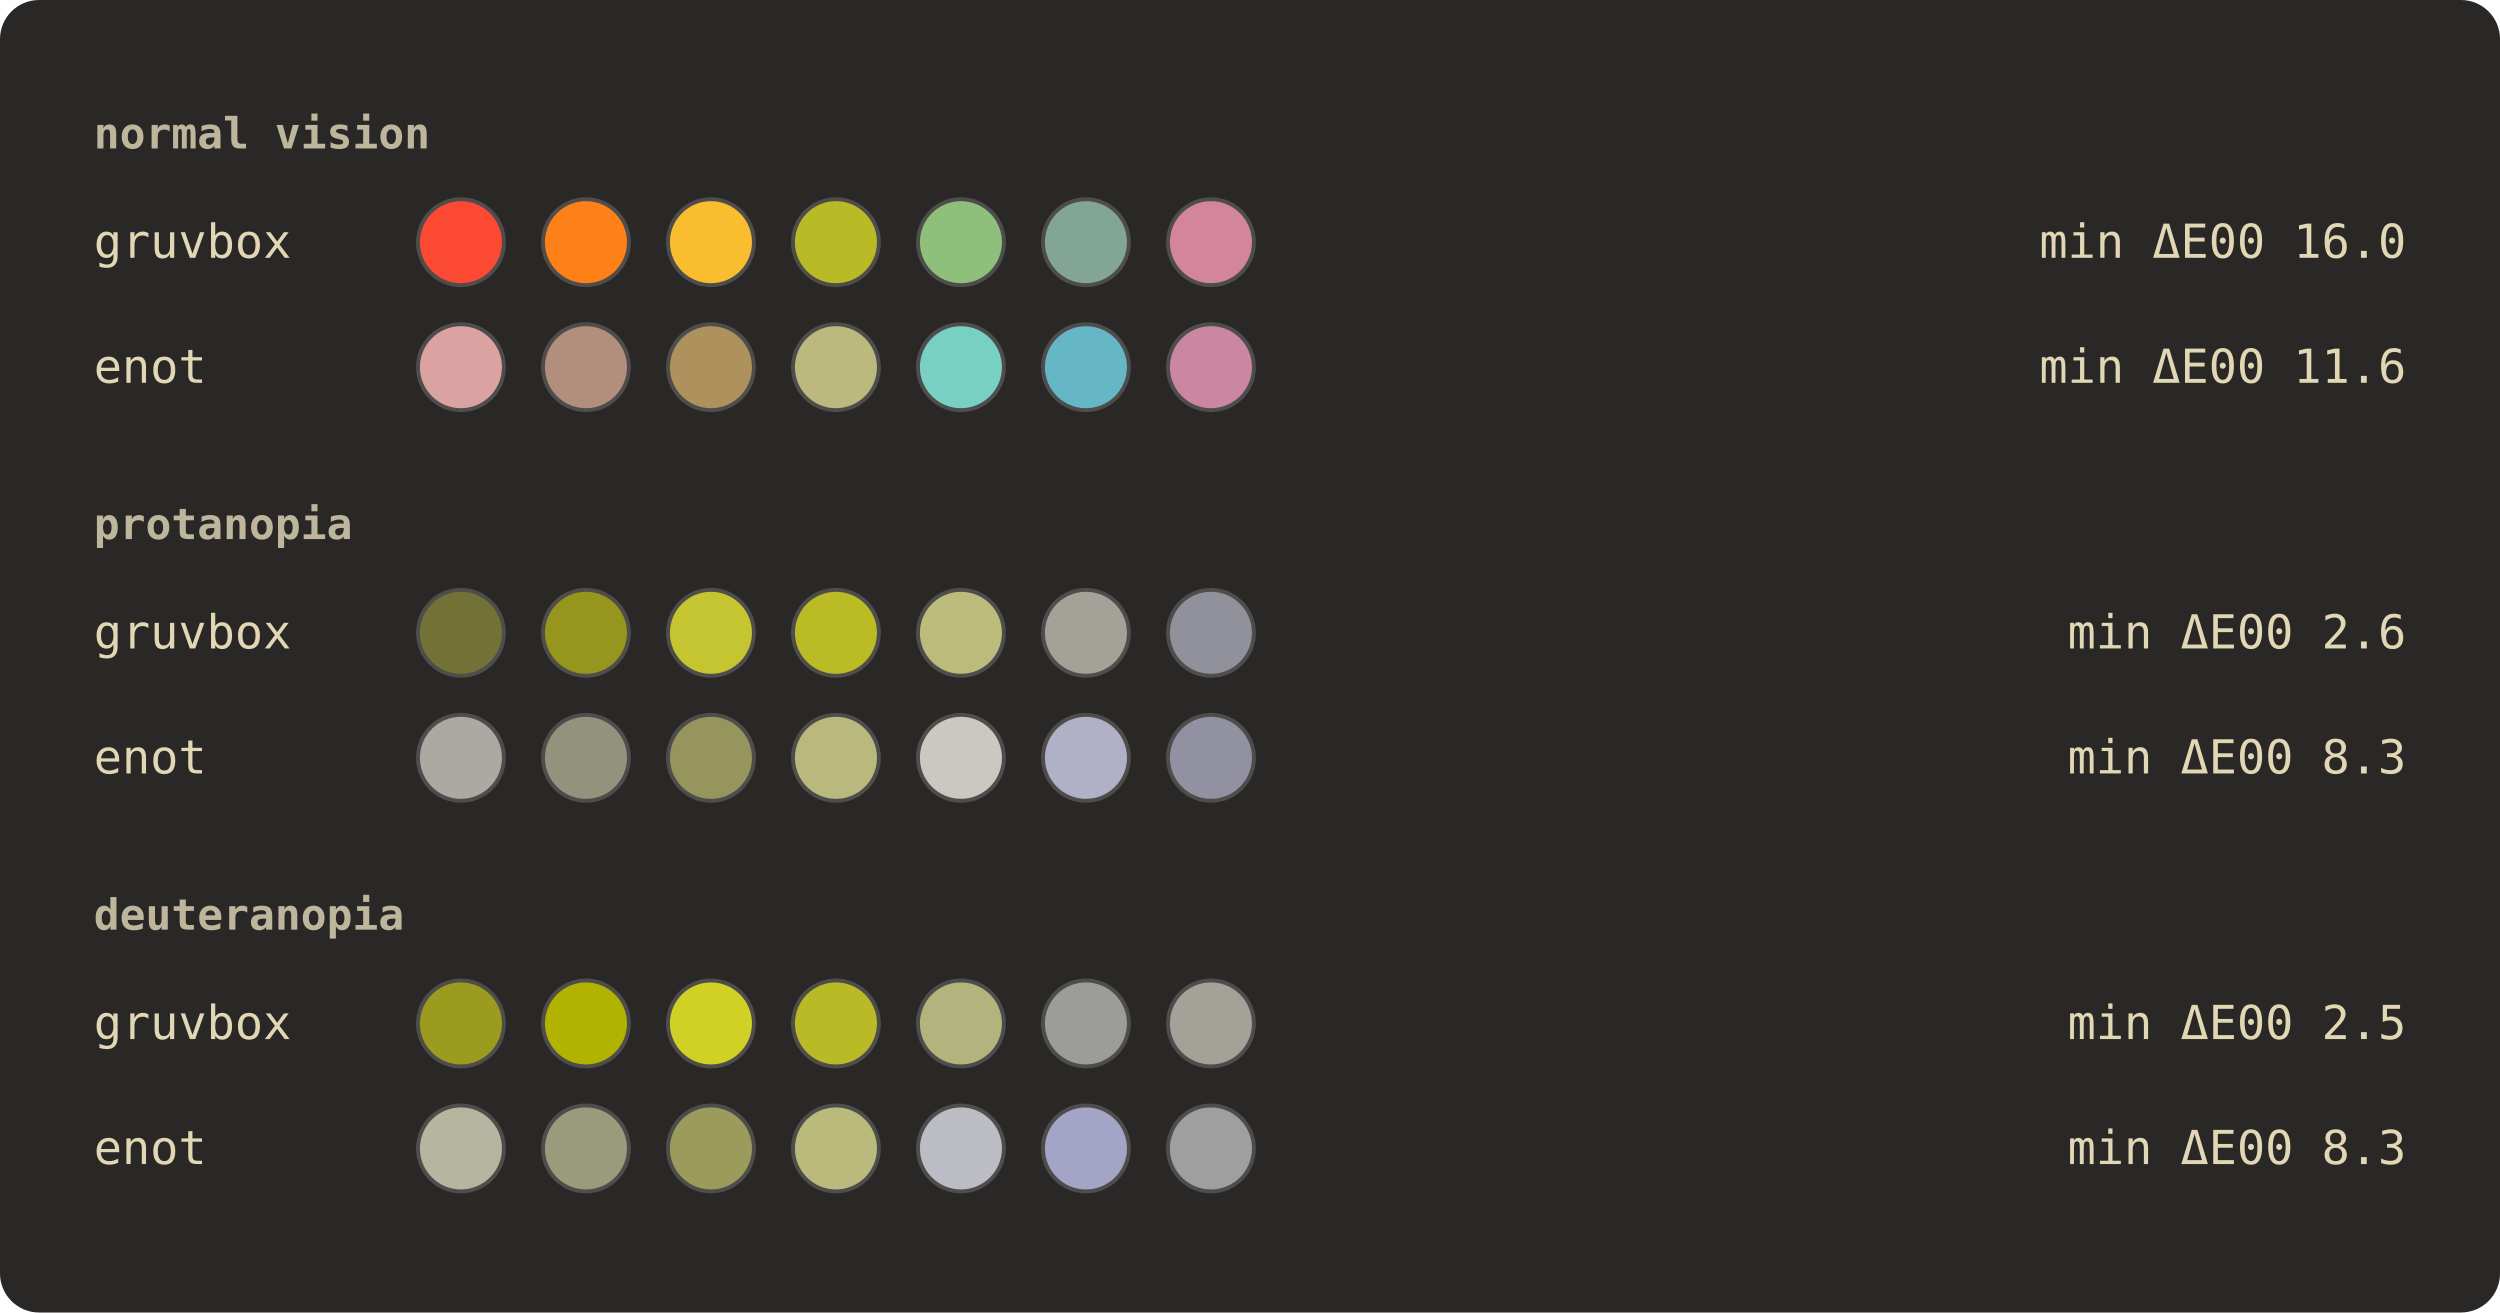
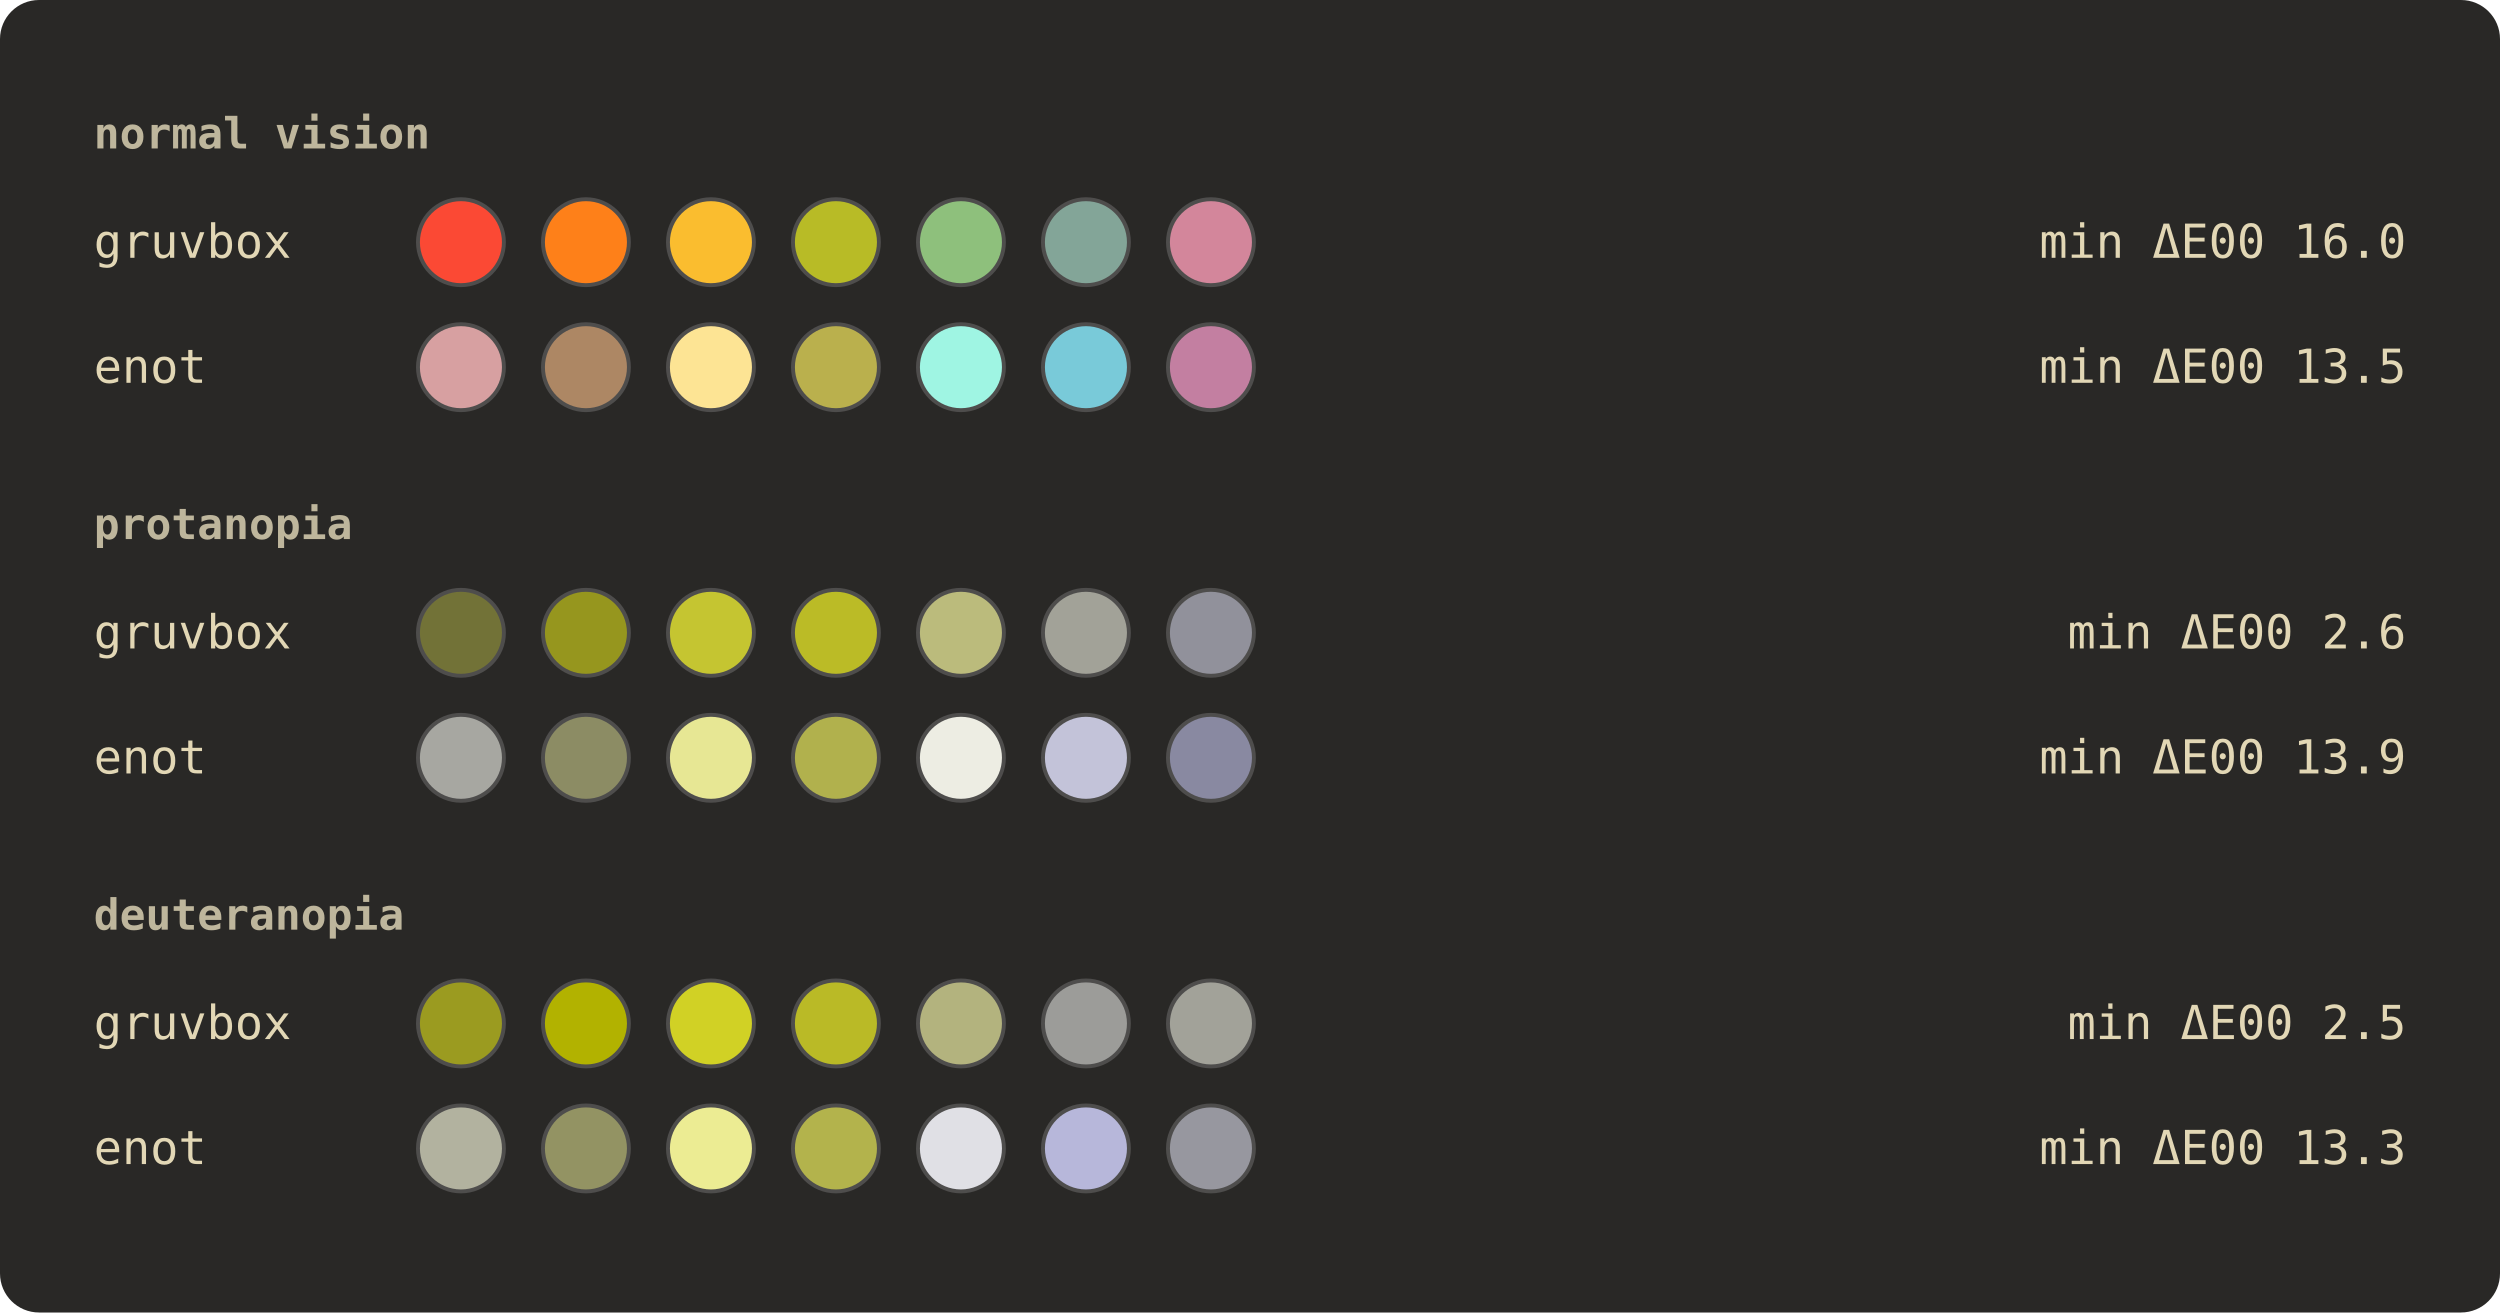
<svg xmlns="http://www.w3.org/2000/svg" width="640" height="336" viewBox="0 0 640 336">
  <rect width="640" height="336" rx="10" fill="#292826" />
  <text x="24" y="38" font-family="ui-monospace,SFMono-Regular,Menlo,Consolas,monospace" font-size="11" fill="#beb69c" text-anchor="start" font-weight="600" xml:space="preserve">normal vision</text>
  <text x="24" y="66" font-family="ui-monospace,SFMono-Regular,Menlo,Consolas,monospace" font-size="12" fill="#e2d7b5" text-anchor="start" xml:space="preserve">gruvbox</text>
  <circle cx="118" cy="62" r="11" fill="#fb4934" stroke="#4e4d4c" stroke-width="1" />
  <circle cx="150" cy="62" r="11" fill="#fe8019" stroke="#4e4d4c" stroke-width="1" />
  <circle cx="182" cy="62" r="11" fill="#fabd2f" stroke="#4e4d4c" stroke-width="1" />
  <circle cx="214" cy="62" r="11" fill="#b8bb26" stroke="#4e4d4c" stroke-width="1" />
  <circle cx="246" cy="62" r="11" fill="#8ec07c" stroke="#4e4d4c" stroke-width="1" />
  <circle cx="278" cy="62" r="11" fill="#83a598" stroke="#4e4d4c" stroke-width="1" />
  <circle cx="310" cy="62" r="11" fill="#d3869b" stroke="#4e4d4c" stroke-width="1" />
  <text x="616" y="66" font-family="ui-monospace,SFMono-Regular,Menlo,Consolas,monospace" font-size="12" fill="#e2d7b5" text-anchor="end" xml:space="preserve">min ΔE00 16.0</text>
  <text x="24" y="98" font-family="ui-monospace,SFMono-Regular,Menlo,Consolas,monospace" font-size="12" fill="#e2d7b5" text-anchor="start" xml:space="preserve">enot</text>
-   <circle cx="118" cy="94" r="11" fill="#daa3a2" stroke="#4e4d4c" stroke-width="1" />
-   <circle cx="150" cy="94" r="11" fill="#b28e7d" stroke="#4e4d4c" stroke-width="1" />
-   <circle cx="182" cy="94" r="11" fill="#ae925d" stroke="#4e4d4c" stroke-width="1" />
-   <circle cx="214" cy="94" r="11" fill="#bbb97d" stroke="#4e4d4c" stroke-width="1" />
-   <circle cx="246" cy="94" r="11" fill="#78d0c2" stroke="#4e4d4c" stroke-width="1" />
-   <circle cx="278" cy="94" r="11" fill="#65b7c6" stroke="#4e4d4c" stroke-width="1" />
-   <circle cx="310" cy="94" r="11" fill="#cb87a2" stroke="#4e4d4c" stroke-width="1" />
-   <text x="616" y="98" font-family="ui-monospace,SFMono-Regular,Menlo,Consolas,monospace" font-size="12" fill="#e2d7b5" text-anchor="end" xml:space="preserve">min ΔE00 11.6</text>
+   <circle cx="118" cy="94" r="11" fill="#d7a0a1" stroke="#4e4d4c" stroke-width="1" />
+   <circle cx="150" cy="94" r="11" fill="#ad8764" stroke="#4e4d4c" stroke-width="1" />
+   <circle cx="182" cy="94" r="11" fill="#fde494" stroke="#4e4d4c" stroke-width="1" />
+   <circle cx="214" cy="94" r="11" fill="#bab04d" stroke="#4e4d4c" stroke-width="1" />
+   <circle cx="246" cy="94" r="11" fill="#9ff5e3" stroke="#4e4d4c" stroke-width="1" />
+   <circle cx="278" cy="94" r="11" fill="#79cad9" stroke="#4e4d4c" stroke-width="1" />
+   <circle cx="310" cy="94" r="11" fill="#c37fa1" stroke="#4e4d4c" stroke-width="1" />
+   <text x="616" y="98" font-family="ui-monospace,SFMono-Regular,Menlo,Consolas,monospace" font-size="12" fill="#e2d7b5" text-anchor="end" xml:space="preserve">min ΔE00 13.5</text>
  <text x="24" y="138" font-family="ui-monospace,SFMono-Regular,Menlo,Consolas,monospace" font-size="11" fill="#beb69c" text-anchor="start" font-weight="600" xml:space="preserve">protanopia</text>
  <text x="24" y="166" font-family="ui-monospace,SFMono-Regular,Menlo,Consolas,monospace" font-size="12" fill="#e2d7b5" text-anchor="start" xml:space="preserve">gruvbox</text>
  <circle cx="118" cy="162" r="11" fill="#727237" stroke="#4e4d4c" stroke-width="1" />
  <circle cx="150" cy="162" r="11" fill="#96961e" stroke="#4e4d4c" stroke-width="1" />
  <circle cx="182" cy="162" r="11" fill="#c5c531" stroke="#4e4d4c" stroke-width="1" />
  <circle cx="214" cy="162" r="11" fill="#bbbb26" stroke="#4e4d4c" stroke-width="1" />
  <circle cx="246" cy="162" r="11" fill="#bbbb7c" stroke="#4e4d4c" stroke-width="1" />
  <circle cx="278" cy="162" r="11" fill="#a2a298" stroke="#4e4d4c" stroke-width="1" />
  <circle cx="310" cy="162" r="11" fill="#91919b" stroke="#4e4d4c" stroke-width="1" />
  <text x="616" y="166" font-family="ui-monospace,SFMono-Regular,Menlo,Consolas,monospace" font-size="12" fill="#e2d7b5" text-anchor="end" xml:space="preserve">min ΔE00 2.6</text>
  <text x="24" y="198" font-family="ui-monospace,SFMono-Regular,Menlo,Consolas,monospace" font-size="12" fill="#e2d7b5" text-anchor="start" xml:space="preserve">enot</text>
-   <circle cx="118" cy="194" r="11" fill="#aaaaa2" stroke="#4e4d4c" stroke-width="1" />
-   <circle cx="150" cy="194" r="11" fill="#93937d" stroke="#4e4d4c" stroke-width="1" />
-   <circle cx="182" cy="194" r="11" fill="#95955d" stroke="#4e4d4c" stroke-width="1" />
-   <circle cx="214" cy="194" r="11" fill="#b9b97d" stroke="#4e4d4c" stroke-width="1" />
-   <circle cx="246" cy="194" r="11" fill="#c9c9c2" stroke="#4e4d4c" stroke-width="1" />
-   <circle cx="278" cy="194" r="11" fill="#b0b0c6" stroke="#4e4d4c" stroke-width="1" />
-   <circle cx="310" cy="194" r="11" fill="#9191a2" stroke="#4e4d4c" stroke-width="1" />
-   <text x="616" y="198" font-family="ui-monospace,SFMono-Regular,Menlo,Consolas,monospace" font-size="12" fill="#e2d7b5" text-anchor="end" xml:space="preserve">min ΔE00 8.3</text>
+   <circle cx="118" cy="194" r="11" fill="#a7a7a1" stroke="#4e4d4c" stroke-width="1" />
+   <circle cx="150" cy="194" r="11" fill="#8c8c64" stroke="#4e4d4c" stroke-width="1" />
+   <circle cx="182" cy="194" r="11" fill="#e7e794" stroke="#4e4d4c" stroke-width="1" />
+   <circle cx="214" cy="194" r="11" fill="#b1b14d" stroke="#4e4d4c" stroke-width="1" />
+   <circle cx="246" cy="194" r="11" fill="#edede3" stroke="#4e4d4c" stroke-width="1" />
+   <circle cx="278" cy="194" r="11" fill="#c3c3d9" stroke="#4e4d4c" stroke-width="1" />
+   <circle cx="310" cy="194" r="11" fill="#8989a1" stroke="#4e4d4c" stroke-width="1" />
+   <text x="616" y="198" font-family="ui-monospace,SFMono-Regular,Menlo,Consolas,monospace" font-size="12" fill="#e2d7b5" text-anchor="end" xml:space="preserve">min ΔE00 13.9</text>
  <text x="24" y="238" font-family="ui-monospace,SFMono-Regular,Menlo,Consolas,monospace" font-size="11" fill="#beb69c" text-anchor="start" font-weight="600" xml:space="preserve">deuteranopia</text>
  <text x="24" y="266" font-family="ui-monospace,SFMono-Regular,Menlo,Consolas,monospace" font-size="12" fill="#e2d7b5" text-anchor="start" xml:space="preserve">gruvbox</text>
  <circle cx="118" cy="262" r="11" fill="#9b9b20" stroke="#4e4d4c" stroke-width="1" />
  <circle cx="150" cy="262" r="11" fill="#b2b200" stroke="#4e4d4c" stroke-width="1" />
  <circle cx="182" cy="262" r="11" fill="#d1d125" stroke="#4e4d4c" stroke-width="1" />
  <circle cx="214" cy="262" r="11" fill="#baba26" stroke="#4e4d4c" stroke-width="1" />
  <circle cx="246" cy="262" r="11" fill="#b3b37e" stroke="#4e4d4c" stroke-width="1" />
  <circle cx="278" cy="262" r="11" fill="#9c9c99" stroke="#4e4d4c" stroke-width="1" />
  <circle cx="310" cy="262" r="11" fill="#a2a299" stroke="#4e4d4c" stroke-width="1" />
  <text x="616" y="266" font-family="ui-monospace,SFMono-Regular,Menlo,Consolas,monospace" font-size="12" fill="#e2d7b5" text-anchor="end" xml:space="preserve">min ΔE00 2.5</text>
  <text x="24" y="298" font-family="ui-monospace,SFMono-Regular,Menlo,Consolas,monospace" font-size="12" fill="#e2d7b5" text-anchor="start" xml:space="preserve">enot</text>
-   <circle cx="118" cy="294" r="11" fill="#b5b5a0" stroke="#4e4d4c" stroke-width="1" />
-   <circle cx="150" cy="294" r="11" fill="#9a9a7c" stroke="#4e4d4c" stroke-width="1" />
-   <circle cx="182" cy="294" r="11" fill="#9b9b5c" stroke="#4e4d4c" stroke-width="1" />
-   <circle cx="214" cy="294" r="11" fill="#baba7d" stroke="#4e4d4c" stroke-width="1" />
-   <circle cx="246" cy="294" r="11" fill="#bcbcc4" stroke="#4e4d4c" stroke-width="1" />
-   <circle cx="278" cy="294" r="11" fill="#a4a4c7" stroke="#4e4d4c" stroke-width="1" />
-   <circle cx="310" cy="294" r="11" fill="#9f9fa0" stroke="#4e4d4c" stroke-width="1" />
-   <text x="616" y="298" font-family="ui-monospace,SFMono-Regular,Menlo,Consolas,monospace" font-size="12" fill="#e2d7b5" text-anchor="end" xml:space="preserve">min ΔE00 8.3</text>
+   <circle cx="118" cy="294" r="11" fill="#b2b29f" stroke="#4e4d4c" stroke-width="1" />
+   <circle cx="150" cy="294" r="11" fill="#939363" stroke="#4e4d4c" stroke-width="1" />
+   <circle cx="182" cy="294" r="11" fill="#ecec93" stroke="#4e4d4c" stroke-width="1" />
+   <circle cx="214" cy="294" r="11" fill="#b3b34c" stroke="#4e4d4c" stroke-width="1" />
+   <circle cx="246" cy="294" r="11" fill="#e0e0e5" stroke="#4e4d4c" stroke-width="1" />
+   <circle cx="278" cy="294" r="11" fill="#b7b7da" stroke="#4e4d4c" stroke-width="1" />
+   <circle cx="310" cy="294" r="11" fill="#97979f" stroke="#4e4d4c" stroke-width="1" />
+   <text x="616" y="298" font-family="ui-monospace,SFMono-Regular,Menlo,Consolas,monospace" font-size="12" fill="#e2d7b5" text-anchor="end" xml:space="preserve">min ΔE00 13.3</text>
</svg>
